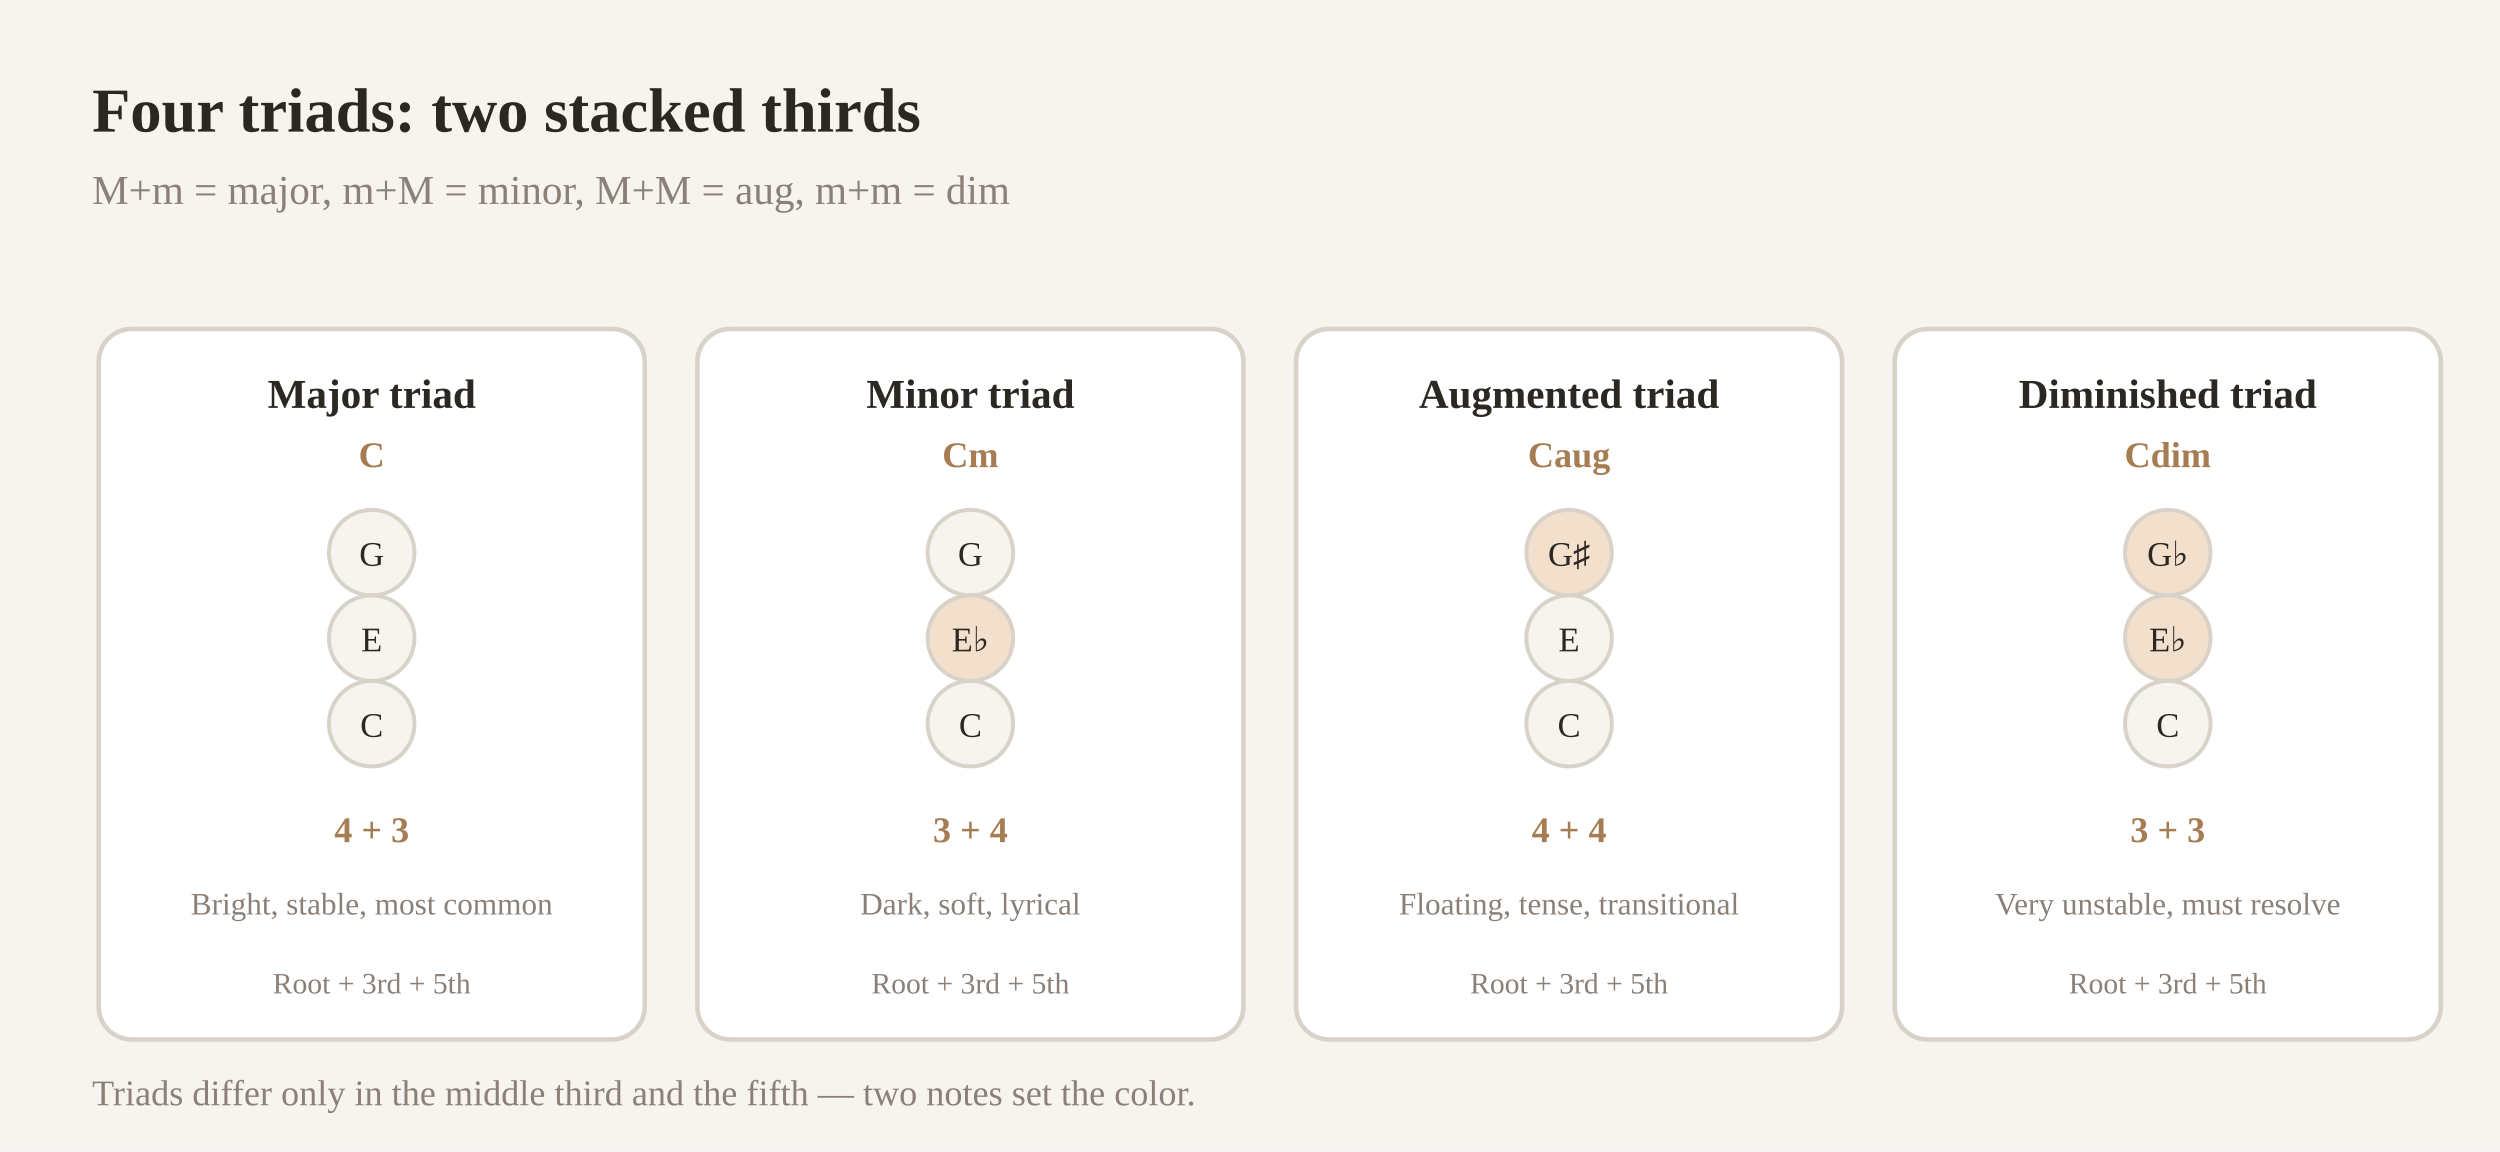
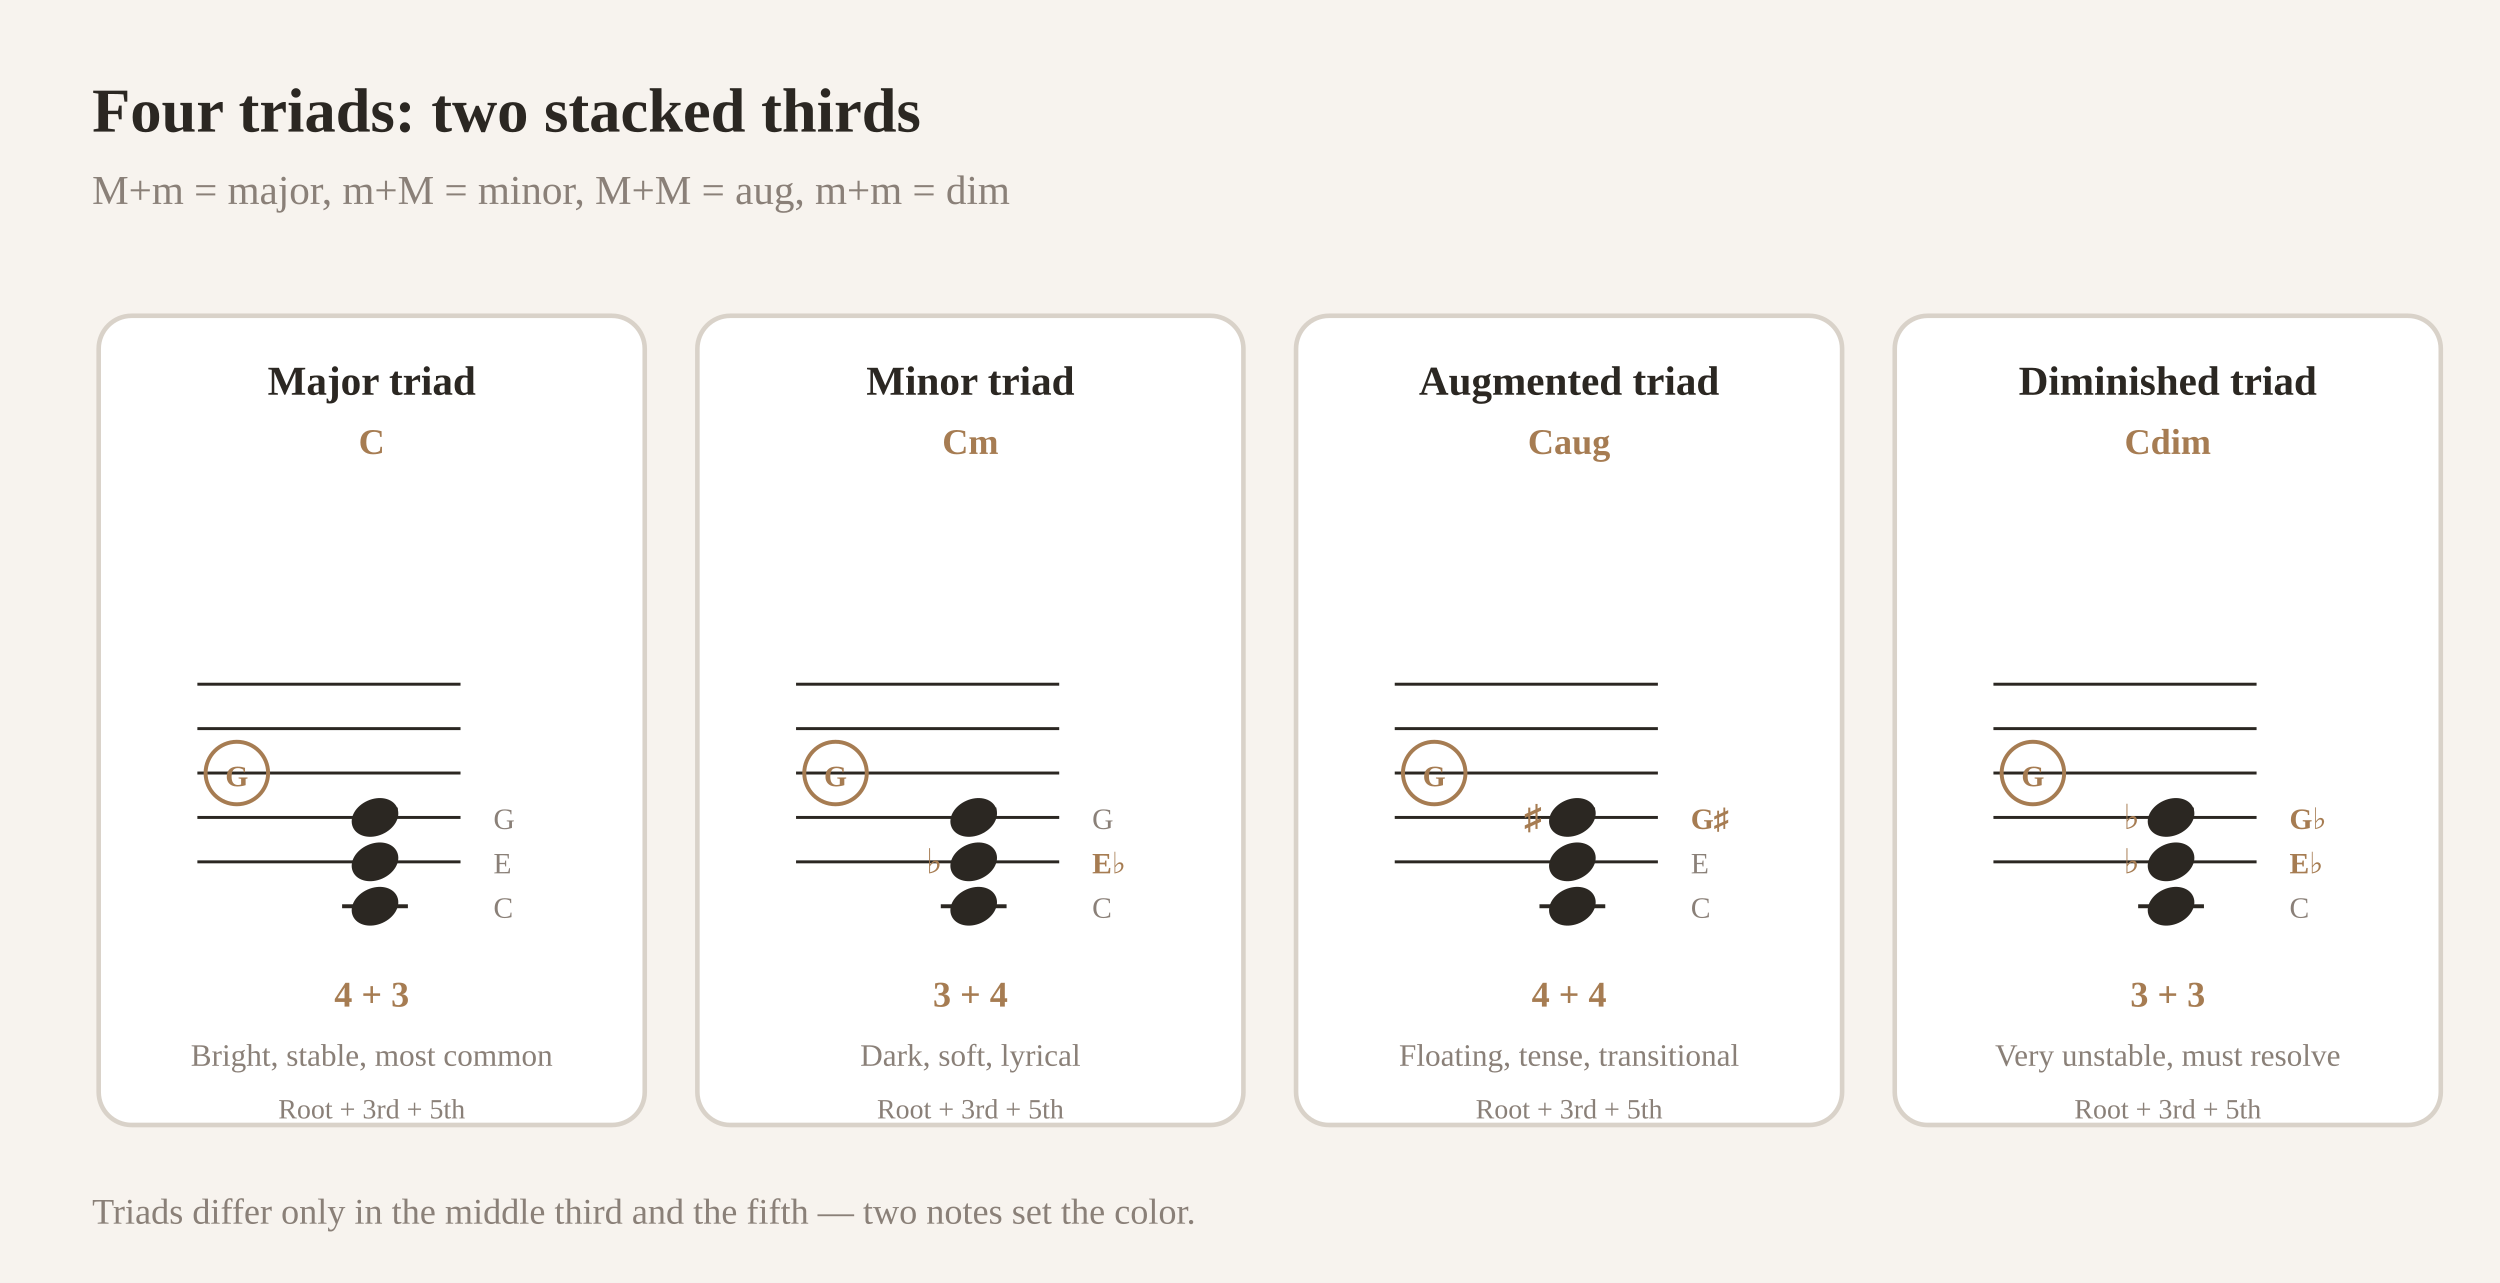
- <svg xmlns="http://www.w3.org/2000/svg" viewBox="0 0 760 350" width="100%" role="img" aria-label="Four triads: two stacked thirds">
-   <rect width="760" height="350" fill="#f7f3ee" />
+ <svg xmlns="http://www.w3.org/2000/svg" viewBox="0 0 760 390" width="100%" role="img" aria-label="Four triads: two stacked thirds">
+   <rect width="760" height="390" fill="#f7f3ee" />
  <text x="28.0" y="40.0" font-size="19" text-anchor="start" fill="#2b2722" font-weight="700">Four triads: two stacked thirds</text>
  <text x="28.0" y="62.0" font-size="12.5" text-anchor="start" fill="#8a8078" font-weight="400">M+m = major, m+M = minor, M+M = aug, m+m = dim</text>
-   <rect x="30.0" y="100.0" width="166.0" height="216.0" rx="10" fill="#fff" stroke="#d9d2c9" stroke-width="1.4" />
-   <text x="113.0" y="124.0" font-size="12.5" text-anchor="middle" fill="#2b2722" font-weight="700">Major triad</text>
-   <text x="113.0" y="142.0" font-size="11" text-anchor="middle" fill="#A67C52" font-weight="700">C</text>
-   <circle cx="113.0" cy="168.0" r="13.0" fill="#f7f3ee" stroke="#d9d2c9" stroke-width="1.2" />
-   <text x="113.0" y="172.0" font-size="10.5" text-anchor="middle" fill="#2b2722" font-weight="400">G</text>
-   <circle cx="113.0" cy="194.0" r="13.0" fill="#f7f3ee" stroke="#d9d2c9" stroke-width="1.2" />
-   <text x="113.0" y="198.0" font-size="10.5" text-anchor="middle" fill="#2b2722" font-weight="400">E</text>
-   <circle cx="113.0" cy="220.0" r="13.0" fill="#f7f3ee" stroke="#d9d2c9" stroke-width="1.2" />
-   <text x="113.0" y="224.0" font-size="10.5" text-anchor="middle" fill="#2b2722" font-weight="400">C</text>
-   <text x="113.0" y="256.0" font-size="11" text-anchor="middle" fill="#A67C52" font-weight="700">4 + 3</text>
-   <text x="113.0" y="278.0" font-size="9.5" text-anchor="middle" fill="#8a8078" font-weight="400">Bright, stable, most common</text>
-   <text x="113.0" y="302.0" font-size="9" text-anchor="middle" fill="#8a8078" font-weight="400">Root + 3rd + 5th</text>
-   <rect x="212.0" y="100.0" width="166.0" height="216.0" rx="10" fill="#fff" stroke="#d9d2c9" stroke-width="1.4" />
-   <text x="295.0" y="124.0" font-size="12.5" text-anchor="middle" fill="#2b2722" font-weight="700">Minor triad</text>
-   <text x="295.0" y="142.0" font-size="11" text-anchor="middle" fill="#A67C52" font-weight="700">Cm</text>
-   <circle cx="295.0" cy="168.0" r="13.0" fill="#f7f3ee" stroke="#d9d2c9" stroke-width="1.2" />
-   <text x="295.0" y="172.0" font-size="10.5" text-anchor="middle" fill="#2b2722" font-weight="400">G</text>
-   <circle cx="295.0" cy="194.0" r="13.0" fill="#f2e0cc" stroke="#d9d2c9" stroke-width="1.2" />
-   <text x="295.0" y="198.0" font-size="10.5" text-anchor="middle" fill="#2b2722" font-weight="400">E♭</text>
-   <circle cx="295.0" cy="220.0" r="13.0" fill="#f7f3ee" stroke="#d9d2c9" stroke-width="1.2" />
-   <text x="295.0" y="224.0" font-size="10.5" text-anchor="middle" fill="#2b2722" font-weight="400">C</text>
-   <text x="295.0" y="256.0" font-size="11" text-anchor="middle" fill="#A67C52" font-weight="700">3 + 4</text>
-   <text x="295.0" y="278.0" font-size="9.5" text-anchor="middle" fill="#8a8078" font-weight="400">Dark, soft, lyrical</text>
-   <text x="295.0" y="302.0" font-size="9" text-anchor="middle" fill="#8a8078" font-weight="400">Root + 3rd + 5th</text>
-   <rect x="394.0" y="100.0" width="166.0" height="216.0" rx="10" fill="#fff" stroke="#d9d2c9" stroke-width="1.4" />
-   <text x="477.0" y="124.0" font-size="12.5" text-anchor="middle" fill="#2b2722" font-weight="700">Augmented triad</text>
-   <text x="477.0" y="142.0" font-size="11" text-anchor="middle" fill="#A67C52" font-weight="700">Caug</text>
-   <circle cx="477.0" cy="168.0" r="13.0" fill="#f2e0cc" stroke="#d9d2c9" stroke-width="1.2" />
-   <text x="477.0" y="172.0" font-size="10.5" text-anchor="middle" fill="#2b2722" font-weight="400">G♯</text>
-   <circle cx="477.0" cy="194.0" r="13.0" fill="#f7f3ee" stroke="#d9d2c9" stroke-width="1.2" />
-   <text x="477.0" y="198.0" font-size="10.5" text-anchor="middle" fill="#2b2722" font-weight="400">E</text>
-   <circle cx="477.0" cy="220.0" r="13.0" fill="#f7f3ee" stroke="#d9d2c9" stroke-width="1.2" />
-   <text x="477.0" y="224.0" font-size="10.5" text-anchor="middle" fill="#2b2722" font-weight="400">C</text>
-   <text x="477.0" y="256.0" font-size="11" text-anchor="middle" fill="#A67C52" font-weight="700">4 + 4</text>
-   <text x="477.0" y="278.0" font-size="9.5" text-anchor="middle" fill="#8a8078" font-weight="400">Floating, tense, transitional</text>
-   <text x="477.0" y="302.0" font-size="9" text-anchor="middle" fill="#8a8078" font-weight="400">Root + 3rd + 5th</text>
-   <rect x="576.0" y="100.0" width="166.0" height="216.0" rx="10" fill="#fff" stroke="#d9d2c9" stroke-width="1.4" />
-   <text x="659.0" y="124.0" font-size="12.5" text-anchor="middle" fill="#2b2722" font-weight="700">Diminished triad</text>
-   <text x="659.0" y="142.0" font-size="11" text-anchor="middle" fill="#A67C52" font-weight="700">Cdim</text>
-   <circle cx="659.0" cy="168.0" r="13.0" fill="#f2e0cc" stroke="#d9d2c9" stroke-width="1.2" />
-   <text x="659.0" y="172.0" font-size="10.5" text-anchor="middle" fill="#2b2722" font-weight="400">G♭</text>
-   <circle cx="659.0" cy="194.0" r="13.0" fill="#f2e0cc" stroke="#d9d2c9" stroke-width="1.2" />
-   <text x="659.0" y="198.0" font-size="10.5" text-anchor="middle" fill="#2b2722" font-weight="400">E♭</text>
-   <circle cx="659.0" cy="220.0" r="13.0" fill="#f7f3ee" stroke="#d9d2c9" stroke-width="1.2" />
-   <text x="659.0" y="224.0" font-size="10.5" text-anchor="middle" fill="#2b2722" font-weight="400">C</text>
-   <text x="659.0" y="256.0" font-size="11" text-anchor="middle" fill="#A67C52" font-weight="700">3 + 3</text>
-   <text x="659.0" y="278.0" font-size="9.5" text-anchor="middle" fill="#8a8078" font-weight="400">Very unstable, must resolve</text>
-   <text x="659.0" y="302.0" font-size="9" text-anchor="middle" fill="#8a8078" font-weight="400">Root + 3rd + 5th</text>
-   <text x="28.0" y="336.0" font-size="11" text-anchor="start" fill="#8a8078" font-weight="400">Triads differ only in the middle third and the fifth — two notes set the color.</text>
+   <rect x="30.0" y="96.0" width="166.0" height="246.0" rx="10" fill="#fff" stroke="#d9d2c9" stroke-width="1.4" />
+   <text x="113.0" y="120.0" font-size="12.5" text-anchor="middle" fill="#2b2722" font-weight="700">Major triad</text>
+   <text x="113.0" y="138.0" font-size="11" text-anchor="middle" fill="#A67C52" font-weight="700">C</text>
+   <line x1="60.0" y1="262.0" x2="140.0" y2="262.0" stroke="#2b2722" stroke-width="0.9" />
+   <line x1="60.0" y1="248.5" x2="140.0" y2="248.5" stroke="#2b2722" stroke-width="0.9" />
+   <line x1="60.0" y1="235.0" x2="140.0" y2="235.0" stroke="#2b2722" stroke-width="0.9" />
+   <line x1="60.0" y1="221.5" x2="140.0" y2="221.5" stroke="#2b2722" stroke-width="0.9" />
+   <line x1="60.0" y1="208.0" x2="140.0" y2="208.0" stroke="#2b2722" stroke-width="0.9" />
+   <circle cx="72.0" cy="235.0" r="9.5" fill="none" stroke="#A67C52" stroke-width="1.2" />
+   <text x="72.0" y="239.0" font-size="9" text-anchor="middle" fill="#A67C52" font-weight="700">G</text>
+   <line x1="104.0" y1="275.5" x2="124.0" y2="275.5" stroke="#2b2722" stroke-width="1.2" />
+   <ellipse cx="114.0" cy="275.5" rx="6.6" ry="4.8" fill="#2b2722" stroke="#2b2722" stroke-width="1.5" transform="rotate(-24 114.0 275.5)" />
+   <ellipse cx="114.0" cy="262.0" rx="6.6" ry="4.8" fill="#2b2722" stroke="#2b2722" stroke-width="1.5" transform="rotate(-24 114.0 262.0)" />
+   <ellipse cx="114.0" cy="248.5" rx="6.6" ry="4.8" fill="#2b2722" stroke="#2b2722" stroke-width="1.5" transform="rotate(-24 114.0 248.5)" />
+   <line x1="120.2" y1="247.5" x2="120.2" y2="245.5" stroke="#2b2722" stroke-width="1.4" />
+   <text x="150.0" y="279.0" font-size="9" text-anchor="start" fill="#8a8078" font-weight="400">C</text>
+   <text x="150.0" y="265.5" font-size="9" text-anchor="start" fill="#8a8078" font-weight="400">E</text>
+   <text x="150.0" y="252.0" font-size="9" text-anchor="start" fill="#8a8078" font-weight="400">G</text>
+   <text x="113.0" y="306.0" font-size="11" text-anchor="middle" fill="#A67C52" font-weight="700">4 + 3</text>
+   <text x="113.0" y="324.0" font-size="9.5" text-anchor="middle" fill="#8a8078" font-weight="400">Bright, stable, most common</text>
+   <text x="113.0" y="340.0" font-size="8.5" text-anchor="middle" fill="#8a8078" font-weight="400">Root + 3rd + 5th</text>
+   <rect x="212.0" y="96.0" width="166.0" height="246.0" rx="10" fill="#fff" stroke="#d9d2c9" stroke-width="1.4" />
+   <text x="295.0" y="120.0" font-size="12.5" text-anchor="middle" fill="#2b2722" font-weight="700">Minor triad</text>
+   <text x="295.0" y="138.0" font-size="11" text-anchor="middle" fill="#A67C52" font-weight="700">Cm</text>
+   <line x1="242.0" y1="262.0" x2="322.0" y2="262.0" stroke="#2b2722" stroke-width="0.9" />
+   <line x1="242.0" y1="248.5" x2="322.0" y2="248.5" stroke="#2b2722" stroke-width="0.9" />
+   <line x1="242.0" y1="235.0" x2="322.0" y2="235.0" stroke="#2b2722" stroke-width="0.9" />
+   <line x1="242.0" y1="221.5" x2="322.0" y2="221.5" stroke="#2b2722" stroke-width="0.9" />
+   <line x1="242.0" y1="208.0" x2="322.0" y2="208.0" stroke="#2b2722" stroke-width="0.9" />
+   <circle cx="254.0" cy="235.0" r="9.5" fill="none" stroke="#A67C52" stroke-width="1.2" />
+   <text x="254.0" y="239.0" font-size="9" text-anchor="middle" fill="#A67C52" font-weight="700">G</text>
+   <line x1="286.0" y1="275.5" x2="306.0" y2="275.5" stroke="#2b2722" stroke-width="1.2" />
+   <text x="284.0" y="265.5" font-size="10.5" text-anchor="middle" fill="#A67C52" font-weight="700">♭</text>
+   <ellipse cx="296.0" cy="275.5" rx="6.6" ry="4.8" fill="#2b2722" stroke="#2b2722" stroke-width="1.5" transform="rotate(-24 296.0 275.5)" />
+   <ellipse cx="296.0" cy="262.0" rx="6.6" ry="4.8" fill="#2b2722" stroke="#2b2722" stroke-width="1.5" transform="rotate(-24 296.0 262.0)" />
+   <ellipse cx="296.0" cy="248.5" rx="6.6" ry="4.8" fill="#2b2722" stroke="#2b2722" stroke-width="1.5" transform="rotate(-24 296.0 248.5)" />
+   <line x1="302.2" y1="247.5" x2="302.2" y2="245.5" stroke="#2b2722" stroke-width="1.4" />
+   <text x="332.0" y="279.0" font-size="9" text-anchor="start" fill="#8a8078" font-weight="400">C</text>
+   <text x="332.0" y="265.5" font-size="9" text-anchor="start" fill="#A67C52" font-weight="700">E♭</text>
+   <text x="332.0" y="252.0" font-size="9" text-anchor="start" fill="#8a8078" font-weight="400">G</text>
+   <text x="295.0" y="306.0" font-size="11" text-anchor="middle" fill="#A67C52" font-weight="700">3 + 4</text>
+   <text x="295.0" y="324.0" font-size="9.5" text-anchor="middle" fill="#8a8078" font-weight="400">Dark, soft, lyrical</text>
+   <text x="295.0" y="340.0" font-size="8.5" text-anchor="middle" fill="#8a8078" font-weight="400">Root + 3rd + 5th</text>
+   <rect x="394.0" y="96.0" width="166.0" height="246.0" rx="10" fill="#fff" stroke="#d9d2c9" stroke-width="1.4" />
+   <text x="477.0" y="120.0" font-size="12.5" text-anchor="middle" fill="#2b2722" font-weight="700">Augmented triad</text>
+   <text x="477.0" y="138.0" font-size="11" text-anchor="middle" fill="#A67C52" font-weight="700">Caug</text>
+   <line x1="424.0" y1="262.0" x2="504.0" y2="262.0" stroke="#2b2722" stroke-width="0.9" />
+   <line x1="424.0" y1="248.5" x2="504.0" y2="248.5" stroke="#2b2722" stroke-width="0.9" />
+   <line x1="424.0" y1="235.0" x2="504.0" y2="235.0" stroke="#2b2722" stroke-width="0.9" />
+   <line x1="424.0" y1="221.5" x2="504.0" y2="221.5" stroke="#2b2722" stroke-width="0.9" />
+   <line x1="424.0" y1="208.0" x2="504.0" y2="208.0" stroke="#2b2722" stroke-width="0.9" />
+   <circle cx="436.0" cy="235.0" r="9.5" fill="none" stroke="#A67C52" stroke-width="1.2" />
+   <text x="436.0" y="239.0" font-size="9" text-anchor="middle" fill="#A67C52" font-weight="700">G</text>
+   <line x1="468.0" y1="275.5" x2="488.0" y2="275.5" stroke="#2b2722" stroke-width="1.2" />
+   <text x="466.0" y="252.0" font-size="10.5" text-anchor="middle" fill="#A67C52" font-weight="700">♯</text>
+   <ellipse cx="478.0" cy="275.5" rx="6.6" ry="4.8" fill="#2b2722" stroke="#2b2722" stroke-width="1.5" transform="rotate(-24 478.0 275.5)" />
+   <ellipse cx="478.0" cy="262.0" rx="6.6" ry="4.8" fill="#2b2722" stroke="#2b2722" stroke-width="1.5" transform="rotate(-24 478.0 262.0)" />
+   <ellipse cx="478.0" cy="248.5" rx="6.6" ry="4.8" fill="#2b2722" stroke="#2b2722" stroke-width="1.5" transform="rotate(-24 478.0 248.5)" />
+   <line x1="484.2" y1="247.5" x2="484.2" y2="245.5" stroke="#2b2722" stroke-width="1.4" />
+   <text x="514.0" y="279.0" font-size="9" text-anchor="start" fill="#8a8078" font-weight="400">C</text>
+   <text x="514.0" y="265.5" font-size="9" text-anchor="start" fill="#8a8078" font-weight="400">E</text>
+   <text x="514.0" y="252.0" font-size="9" text-anchor="start" fill="#A67C52" font-weight="700">G♯</text>
+   <text x="477.0" y="306.0" font-size="11" text-anchor="middle" fill="#A67C52" font-weight="700">4 + 4</text>
+   <text x="477.0" y="324.0" font-size="9.5" text-anchor="middle" fill="#8a8078" font-weight="400">Floating, tense, transitional</text>
+   <text x="477.0" y="340.0" font-size="8.5" text-anchor="middle" fill="#8a8078" font-weight="400">Root + 3rd + 5th</text>
+   <rect x="576.0" y="96.0" width="166.0" height="246.0" rx="10" fill="#fff" stroke="#d9d2c9" stroke-width="1.4" />
+   <text x="659.0" y="120.0" font-size="12.5" text-anchor="middle" fill="#2b2722" font-weight="700">Diminished triad</text>
+   <text x="659.0" y="138.0" font-size="11" text-anchor="middle" fill="#A67C52" font-weight="700">Cdim</text>
+   <line x1="606.0" y1="262.0" x2="686.0" y2="262.0" stroke="#2b2722" stroke-width="0.9" />
+   <line x1="606.0" y1="248.5" x2="686.0" y2="248.5" stroke="#2b2722" stroke-width="0.9" />
+   <line x1="606.0" y1="235.0" x2="686.0" y2="235.0" stroke="#2b2722" stroke-width="0.9" />
+   <line x1="606.0" y1="221.5" x2="686.0" y2="221.5" stroke="#2b2722" stroke-width="0.9" />
+   <line x1="606.0" y1="208.0" x2="686.0" y2="208.0" stroke="#2b2722" stroke-width="0.9" />
+   <circle cx="618.0" cy="235.0" r="9.5" fill="none" stroke="#A67C52" stroke-width="1.2" />
+   <text x="618.0" y="239.0" font-size="9" text-anchor="middle" fill="#A67C52" font-weight="700">G</text>
+   <line x1="650.0" y1="275.5" x2="670.0" y2="275.5" stroke="#2b2722" stroke-width="1.2" />
+   <text x="648.0" y="265.5" font-size="10.5" text-anchor="middle" fill="#A67C52" font-weight="700">♭</text>
+   <text x="648.0" y="252.0" font-size="10.5" text-anchor="middle" fill="#A67C52" font-weight="700">♭</text>
+   <ellipse cx="660.0" cy="275.5" rx="6.6" ry="4.8" fill="#2b2722" stroke="#2b2722" stroke-width="1.5" transform="rotate(-24 660.0 275.5)" />
+   <ellipse cx="660.0" cy="262.0" rx="6.6" ry="4.8" fill="#2b2722" stroke="#2b2722" stroke-width="1.5" transform="rotate(-24 660.0 262.0)" />
+   <ellipse cx="660.0" cy="248.5" rx="6.6" ry="4.8" fill="#2b2722" stroke="#2b2722" stroke-width="1.5" transform="rotate(-24 660.0 248.5)" />
+   <line x1="666.2" y1="247.5" x2="666.2" y2="245.5" stroke="#2b2722" stroke-width="1.4" />
+   <text x="696.0" y="279.0" font-size="9" text-anchor="start" fill="#8a8078" font-weight="400">C</text>
+   <text x="696.0" y="265.5" font-size="9" text-anchor="start" fill="#A67C52" font-weight="700">E♭</text>
+   <text x="696.0" y="252.0" font-size="9" text-anchor="start" fill="#A67C52" font-weight="700">G♭</text>
+   <text x="659.0" y="306.0" font-size="11" text-anchor="middle" fill="#A67C52" font-weight="700">3 + 3</text>
+   <text x="659.0" y="324.0" font-size="9.5" text-anchor="middle" fill="#8a8078" font-weight="400">Very unstable, must resolve</text>
+   <text x="659.0" y="340.0" font-size="8.5" text-anchor="middle" fill="#8a8078" font-weight="400">Root + 3rd + 5th</text>
+   <text x="28.0" y="372.0" font-size="11" text-anchor="start" fill="#8a8078" font-weight="400">Triads differ only in the middle third and the fifth — two notes set the color.</text>
</svg>
